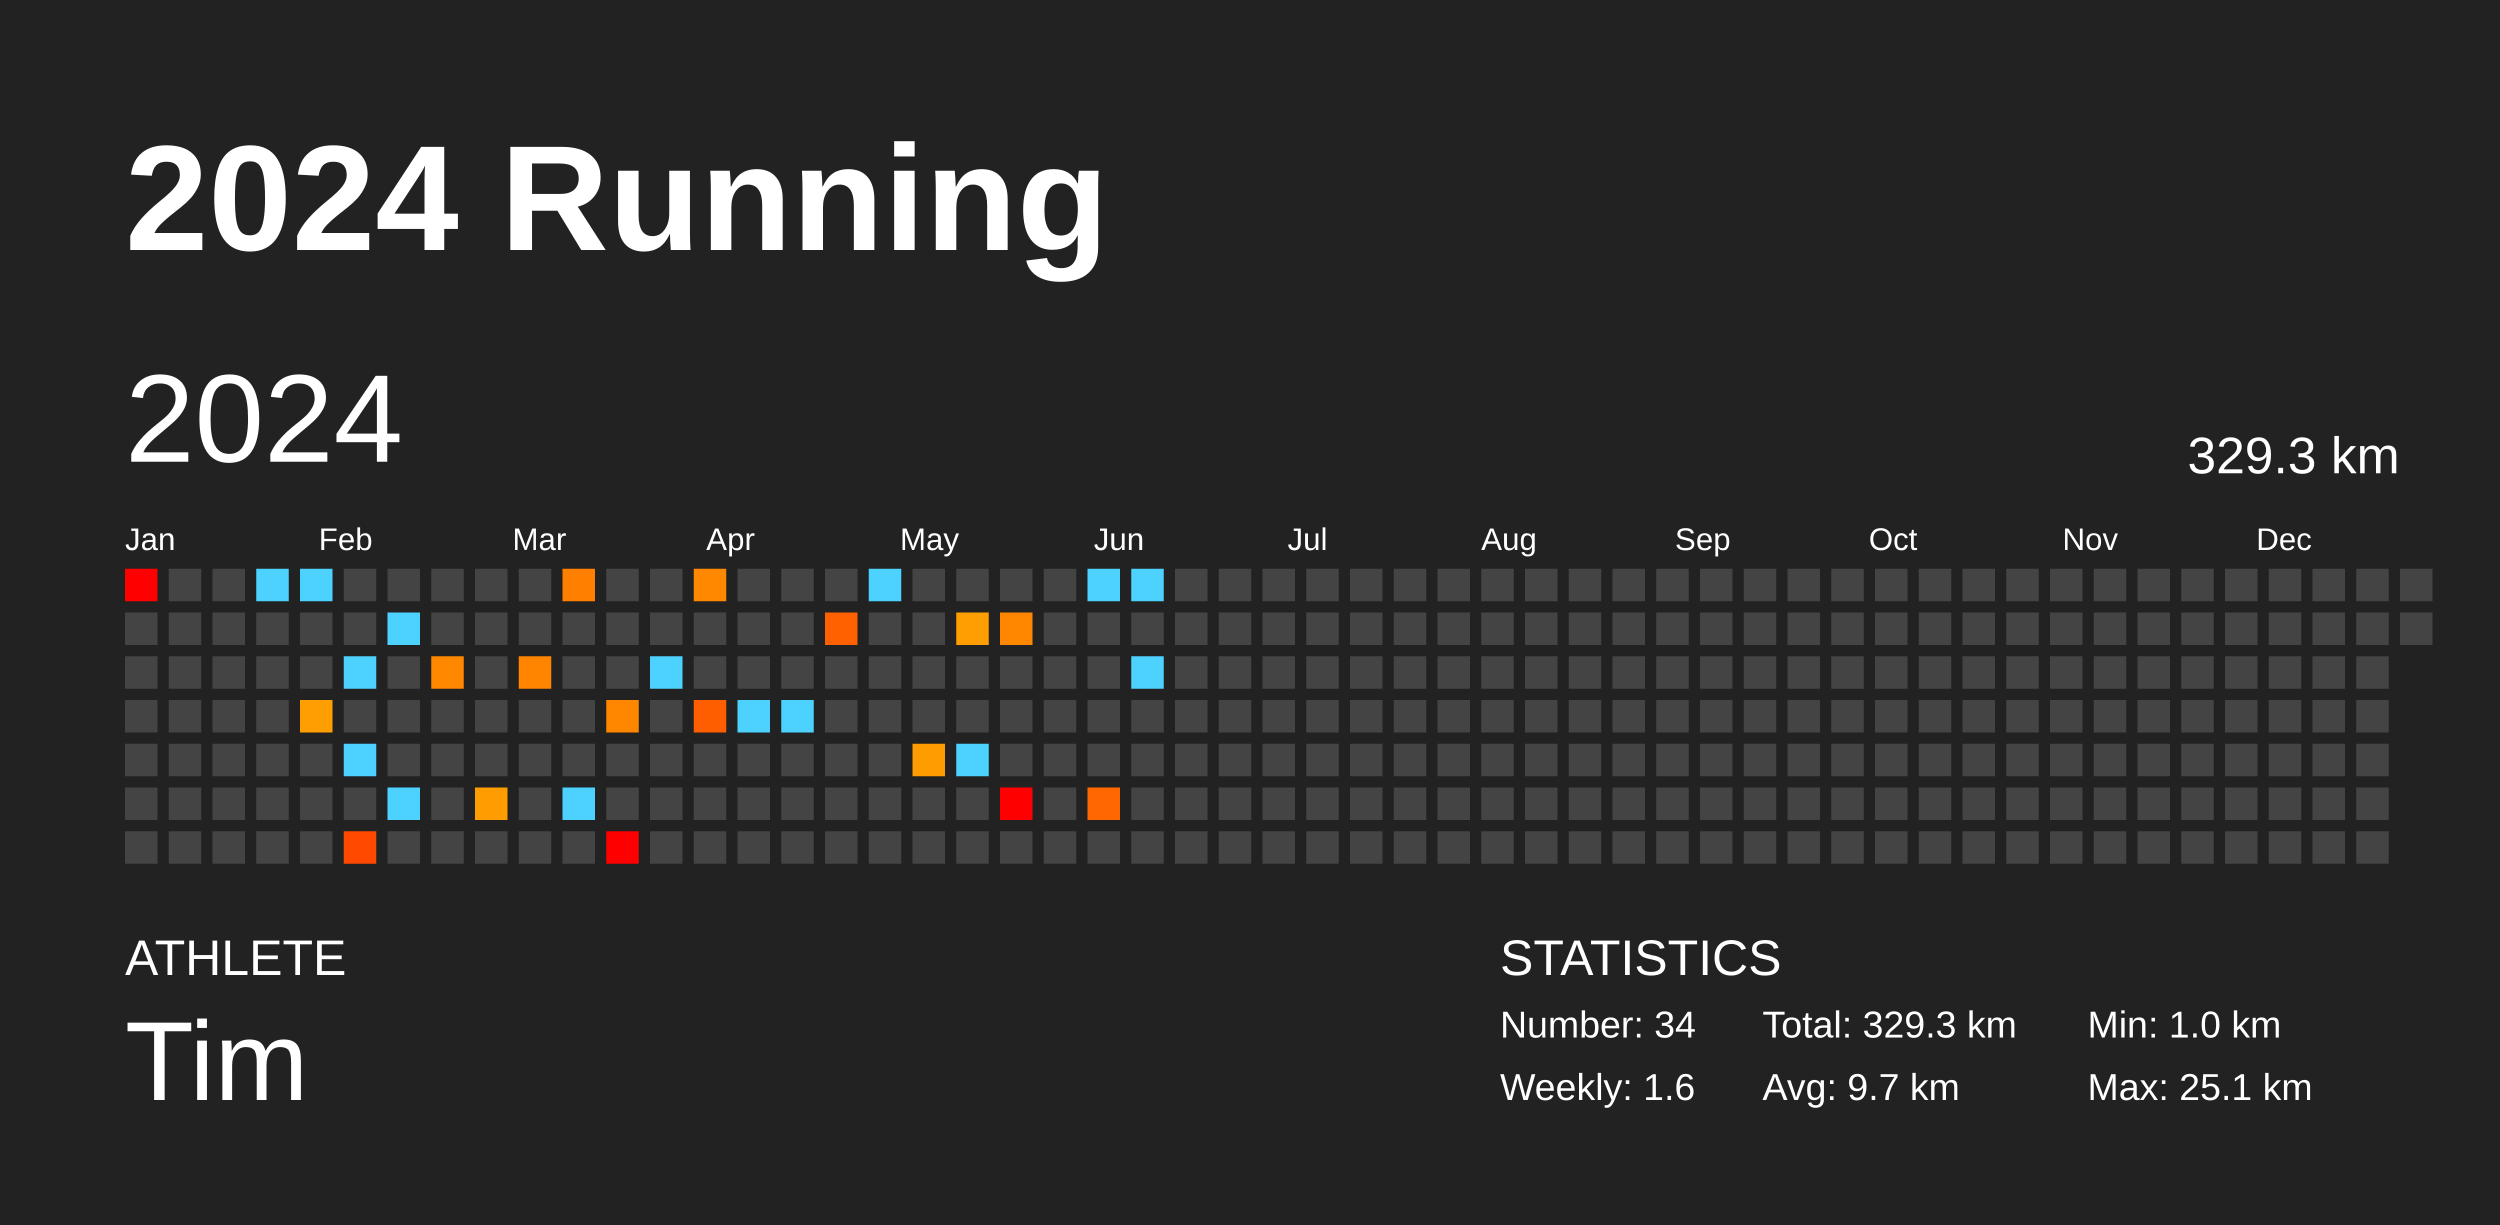
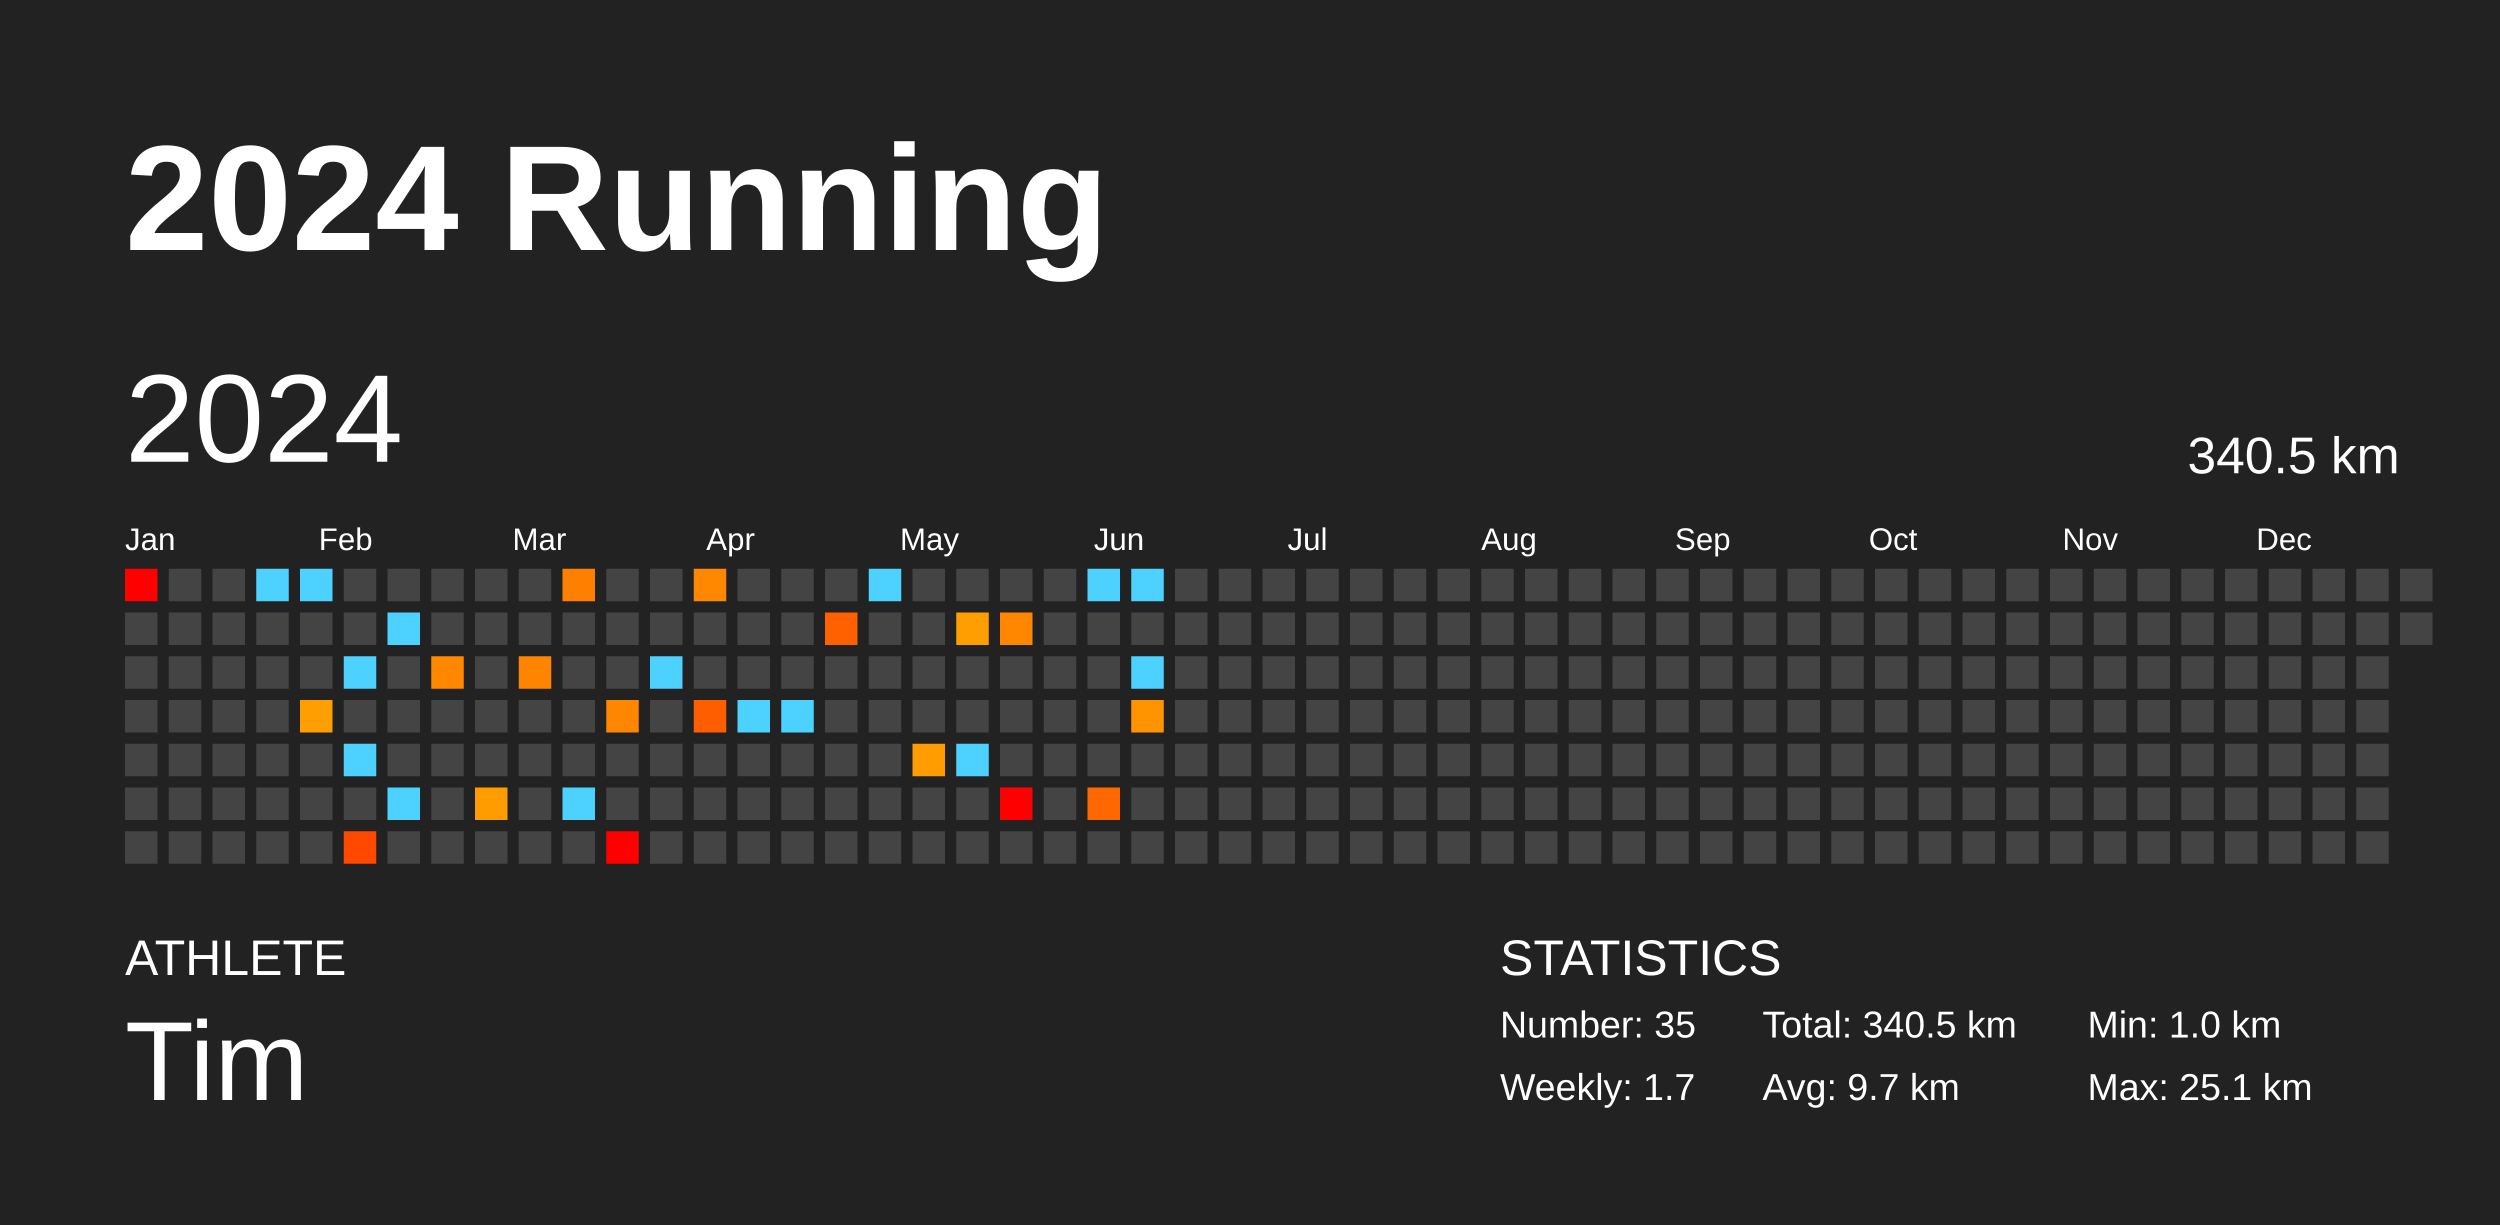
<svg xmlns="http://www.w3.org/2000/svg" baseProfile="full" height="98mm" version="1.1" viewBox="0,0,200,98" width="200mm">
  <defs />
  <rect fill="#222222" height="98" width="200" x="0" y="0" />
  <text fill="#FFFFFF" style="font-size:12px; font-family:Arial; font-weight:bold;" x="10" y="20">2024 Running</text>
  <text fill="#FFFFFF" style="font-size:4px; font-family:Arial" x="10" y="78">ATHLETE</text>
  <text fill="#FFFFFF" style="font-size:9px; font-family:Arial" x="10" y="88">Tim</text>
  <text fill="#FFFFFF" style="font-size:4px; font-family:Arial" x="120" y="78">STATISTICS</text>
-   <text fill="#FFFFFF" style="font-size:3px; font-family:Arial" x="120" y="83">Number: 34</text>
-   <text fill="#FFFFFF" style="font-size:3px; font-family:Arial" x="120" y="88">Weekly: 1.6</text>
-   <text fill="#FFFFFF" style="font-size:3px; font-family:Arial" x="141" y="83">Total: 329.3 km</text>
+   <text fill="#FFFFFF" style="font-size:3px; font-family:Arial" x="120" y="83">Number: 35</text>
+   <text fill="#FFFFFF" style="font-size:3px; font-family:Arial" x="120" y="88">Weekly: 1.7</text>
+   <text fill="#FFFFFF" style="font-size:3px; font-family:Arial" x="141" y="83">Total: 340.5 km</text>
  <text fill="#FFFFFF" style="font-size:3px; font-family:Arial" x="141" y="88">Avg: 9.7 km</text>
  <text fill="#FFFFFF" style="font-size:3px; font-family:Arial" x="167" y="83">Min: 1.0 km</text>
  <text fill="#FFFFFF" style="font-size:3px; font-family:Arial" x="167" y="88">Max: 25.1 km</text>
  <text dominant-baseline="hanging" fill="#FFFFFF" style="font-size:10.0px; font-family:Arial;" x="10" y="30">2024</text>
-   <text dominant-baseline="hanging" fill="#FFFFFF" style="font-size:4.125px; font-family:Arial;" x="175" y="35">329.3 km</text>
+   <text dominant-baseline="hanging" fill="#FFFFFF" style="font-size:4.125px; font-family:Arial;" x="175" y="35">340.5 km</text>
  <text fill="#FFFFFF" style="font-size:2.5px; font-family:Arial" x="10.0" y="44">Jan</text>
  <text fill="#FFFFFF" style="font-size:2.5px; font-family:Arial" x="25.5" y="44">Feb</text>
  <text fill="#FFFFFF" style="font-size:2.5px; font-family:Arial" x="41.0" y="44">Mar</text>
  <text fill="#FFFFFF" style="font-size:2.5px; font-family:Arial" x="56.5" y="44">Apr</text>
  <text fill="#FFFFFF" style="font-size:2.5px; font-family:Arial" x="72.0" y="44">May</text>
  <text fill="#FFFFFF" style="font-size:2.5px; font-family:Arial" x="87.5" y="44">Jun</text>
  <text fill="#FFFFFF" style="font-size:2.5px; font-family:Arial" x="103.0" y="44">Jul</text>
  <text fill="#FFFFFF" style="font-size:2.5px; font-family:Arial" x="118.5" y="44">Aug</text>
  <text fill="#FFFFFF" style="font-size:2.5px; font-family:Arial" x="134.0" y="44">Sep</text>
  <text fill="#FFFFFF" style="font-size:2.5px; font-family:Arial" x="149.5" y="44">Oct</text>
  <text fill="#FFFFFF" style="font-size:2.5px; font-family:Arial" x="165.0" y="44">Nov</text>
  <text fill="#FFFFFF" style="font-size:2.5px; font-family:Arial" x="180.5" y="44">Dec</text>
  <rect fill="red" height="2.6" width="2.6" x="10.0" y="45.5" />
  <rect fill="#444444" height="2.6" width="2.6" x="10.0" y="49.0" />
  <rect fill="#444444" height="2.6" width="2.6" x="10.0" y="52.5" />
  <rect fill="#444444" height="2.6" width="2.6" x="10.0" y="56.0" />
  <rect fill="#444444" height="2.6" width="2.6" x="10.0" y="59.5" />
  <rect fill="#444444" height="2.6" width="2.6" x="10.0" y="63.0" />
  <rect fill="#444444" height="2.6" width="2.6" x="10.0" y="66.5" />
  <rect fill="#444444" height="2.6" width="2.6" x="13.5" y="45.5" />
  <rect fill="#444444" height="2.6" width="2.6" x="13.5" y="49.0" />
  <rect fill="#444444" height="2.6" width="2.6" x="13.5" y="52.5" />
  <rect fill="#444444" height="2.6" width="2.6" x="13.5" y="56.0" />
  <rect fill="#444444" height="2.6" width="2.6" x="13.5" y="59.5" />
  <rect fill="#444444" height="2.6" width="2.6" x="13.5" y="63.0" />
  <rect fill="#444444" height="2.6" width="2.6" x="13.5" y="66.5" />
  <rect fill="#444444" height="2.6" width="2.6" x="17.0" y="45.5" />
  <rect fill="#444444" height="2.6" width="2.6" x="17.0" y="49.0" />
  <rect fill="#444444" height="2.6" width="2.6" x="17.0" y="52.5" />
  <rect fill="#444444" height="2.6" width="2.6" x="17.0" y="56.0" />
  <rect fill="#444444" height="2.6" width="2.6" x="17.0" y="59.5" />
  <rect fill="#444444" height="2.6" width="2.6" x="17.0" y="63.0" />
  <rect fill="#444444" height="2.6" width="2.6" x="17.0" y="66.5" />
  <rect fill="#4dd2ff" height="2.6" width="2.6" x="20.5" y="45.5" />
  <rect fill="#444444" height="2.6" width="2.6" x="20.5" y="49.0" />
  <rect fill="#444444" height="2.6" width="2.6" x="20.5" y="52.5" />
  <rect fill="#444444" height="2.6" width="2.6" x="20.5" y="56.0" />
  <rect fill="#444444" height="2.6" width="2.6" x="20.5" y="59.5" />
  <rect fill="#444444" height="2.6" width="2.6" x="20.5" y="63.0" />
  <rect fill="#444444" height="2.6" width="2.6" x="20.5" y="66.5" />
  <rect fill="#4dd2ff" height="2.6" width="2.6" x="24.0" y="45.5" />
  <rect fill="#444444" height="2.6" width="2.6" x="24.0" y="49.0" />
  <rect fill="#444444" height="2.6" width="2.6" x="24.0" y="52.5" />
  <rect fill="#ff9e00" height="2.6" width="2.6" x="24.0" y="56.0" />
  <rect fill="#444444" height="2.6" width="2.6" x="24.0" y="59.5" />
  <rect fill="#444444" height="2.6" width="2.6" x="24.0" y="63.0" />
  <rect fill="#444444" height="2.6" width="2.6" x="24.0" y="66.5" />
  <rect fill="#444444" height="2.6" width="2.6" x="27.5" y="45.5" />
  <rect fill="#444444" height="2.6" width="2.6" x="27.5" y="49.0" />
  <rect fill="#4dd2ff" height="2.6" width="2.6" x="27.5" y="52.5" />
  <rect fill="#444444" height="2.6" width="2.6" x="27.5" y="56.0" />
  <rect fill="#4dd2ff" height="2.6" width="2.6" x="27.5" y="59.5" />
  <rect fill="#444444" height="2.6" width="2.6" x="27.5" y="63.0" />
  <rect fill="#ff4800" height="2.6" width="2.6" x="27.5" y="66.5" />
  <rect fill="#444444" height="2.6" width="2.6" x="31.0" y="45.5" />
  <rect fill="#4dd2ff" height="2.6" width="2.6" x="31.0" y="49.0" />
  <rect fill="#444444" height="2.6" width="2.6" x="31.0" y="52.5" />
  <rect fill="#444444" height="2.6" width="2.6" x="31.0" y="56.0" />
  <rect fill="#444444" height="2.6" width="2.6" x="31.0" y="59.5" />
  <rect fill="#4dd2ff" height="2.6" width="2.6" x="31.0" y="63.0" />
  <rect fill="#444444" height="2.6" width="2.6" x="31.0" y="66.5" />
  <rect fill="#444444" height="2.6" width="2.6" x="34.5" y="45.5" />
  <rect fill="#444444" height="2.6" width="2.6" x="34.5" y="49.0" />
  <rect fill="#ff8800" height="2.6" width="2.6" x="34.5" y="52.5" />
  <rect fill="#444444" height="2.6" width="2.6" x="34.5" y="56.0" />
  <rect fill="#444444" height="2.6" width="2.6" x="34.5" y="59.5" />
  <rect fill="#444444" height="2.6" width="2.6" x="34.5" y="63.0" />
  <rect fill="#444444" height="2.6" width="2.6" x="34.5" y="66.5" />
  <rect fill="#444444" height="2.6" width="2.6" x="38.0" y="45.5" />
  <rect fill="#444444" height="2.6" width="2.6" x="38.0" y="49.0" />
  <rect fill="#444444" height="2.6" width="2.6" x="38.0" y="52.5" />
  <rect fill="#444444" height="2.6" width="2.6" x="38.0" y="56.0" />
  <rect fill="#444444" height="2.6" width="2.6" x="38.0" y="59.5" />
  <rect fill="#ff9c00" height="2.6" width="2.6" x="38.0" y="63.0" />
  <rect fill="#444444" height="2.6" width="2.6" x="38.0" y="66.5" />
  <rect fill="#444444" height="2.6" width="2.6" x="41.5" y="45.5" />
  <rect fill="#444444" height="2.6" width="2.6" x="41.5" y="49.0" />
  <rect fill="#ff8400" height="2.6" width="2.6" x="41.5" y="52.5" />
  <rect fill="#444444" height="2.6" width="2.6" x="41.5" y="56.0" />
  <rect fill="#444444" height="2.6" width="2.6" x="41.5" y="59.5" />
  <rect fill="#444444" height="2.6" width="2.6" x="41.5" y="63.0" />
  <rect fill="#444444" height="2.6" width="2.6" x="41.5" y="66.5" />
  <rect fill="#ff7f00" height="2.6" width="2.6" x="45.0" y="45.5" />
  <rect fill="#444444" height="2.6" width="2.6" x="45.0" y="49.0" />
  <rect fill="#444444" height="2.6" width="2.6" x="45.0" y="52.5" />
  <rect fill="#444444" height="2.6" width="2.6" x="45.0" y="56.0" />
  <rect fill="#444444" height="2.6" width="2.6" x="45.0" y="59.5" />
  <rect fill="#4dd2ff" height="2.6" width="2.6" x="45.0" y="63.0" />
  <rect fill="#444444" height="2.6" width="2.6" x="45.0" y="66.5" />
  <rect fill="#444444" height="2.6" width="2.6" x="48.5" y="45.5" />
  <rect fill="#444444" height="2.6" width="2.6" x="48.5" y="49.0" />
  <rect fill="#444444" height="2.6" width="2.6" x="48.5" y="52.5" />
  <rect fill="#ff8700" height="2.6" width="2.6" x="48.5" y="56.0" />
  <rect fill="#444444" height="2.6" width="2.6" x="48.5" y="59.5" />
  <rect fill="#444444" height="2.6" width="2.6" x="48.5" y="63.0" />
  <rect fill="red" height="2.6" width="2.6" x="48.5" y="66.5" />
  <rect fill="#444444" height="2.6" width="2.6" x="52.0" y="45.5" />
  <rect fill="#444444" height="2.6" width="2.6" x="52.0" y="49.0" />
  <rect fill="#4dd2ff" height="2.6" width="2.6" x="52.0" y="52.5" />
  <rect fill="#444444" height="2.6" width="2.6" x="52.0" y="56.0" />
  <rect fill="#444444" height="2.6" width="2.6" x="52.0" y="59.5" />
  <rect fill="#444444" height="2.6" width="2.6" x="52.0" y="63.0" />
  <rect fill="#444444" height="2.6" width="2.6" x="52.0" y="66.5" />
  <rect fill="#ff8800" height="2.6" width="2.6" x="55.5" y="45.5" />
  <rect fill="#444444" height="2.6" width="2.6" x="55.5" y="49.0" />
  <rect fill="#444444" height="2.6" width="2.6" x="55.5" y="52.5" />
  <rect fill="#ff5e00" height="2.6" width="2.6" x="55.5" y="56.0" />
  <rect fill="#444444" height="2.6" width="2.6" x="55.5" y="59.5" />
  <rect fill="#444444" height="2.6" width="2.6" x="55.5" y="63.0" />
  <rect fill="#444444" height="2.6" width="2.6" x="55.5" y="66.5" />
  <rect fill="#444444" height="2.6" width="2.6" x="59.0" y="45.5" />
  <rect fill="#444444" height="2.6" width="2.6" x="59.0" y="49.0" />
  <rect fill="#444444" height="2.6" width="2.6" x="59.0" y="52.5" />
  <rect fill="#4dd2ff" height="2.6" width="2.6" x="59.0" y="56.0" />
  <rect fill="#444444" height="2.6" width="2.6" x="59.0" y="59.5" />
  <rect fill="#444444" height="2.6" width="2.6" x="59.0" y="63.0" />
  <rect fill="#444444" height="2.6" width="2.6" x="59.0" y="66.5" />
  <rect fill="#444444" height="2.6" width="2.6" x="62.5" y="45.5" />
  <rect fill="#444444" height="2.6" width="2.6" x="62.5" y="49.0" />
  <rect fill="#444444" height="2.6" width="2.6" x="62.5" y="52.5" />
  <rect fill="#4dd2ff" height="2.6" width="2.6" x="62.5" y="56.0" />
  <rect fill="#444444" height="2.6" width="2.6" x="62.5" y="59.5" />
  <rect fill="#444444" height="2.6" width="2.6" x="62.5" y="63.0" />
  <rect fill="#444444" height="2.6" width="2.6" x="62.5" y="66.5" />
  <rect fill="#444444" height="2.6" width="2.6" x="66.0" y="45.5" />
  <rect fill="#ff6000" height="2.6" width="2.6" x="66.0" y="49.0" />
  <rect fill="#444444" height="2.6" width="2.6" x="66.0" y="52.5" />
  <rect fill="#444444" height="2.6" width="2.6" x="66.0" y="56.0" />
  <rect fill="#444444" height="2.6" width="2.6" x="66.0" y="59.5" />
  <rect fill="#444444" height="2.6" width="2.6" x="66.0" y="63.0" />
  <rect fill="#444444" height="2.6" width="2.6" x="66.0" y="66.5" />
  <rect fill="#4dd2ff" height="2.6" width="2.6" x="69.5" y="45.5" />
  <rect fill="#444444" height="2.6" width="2.6" x="69.5" y="49.0" />
  <rect fill="#444444" height="2.6" width="2.6" x="69.5" y="52.5" />
  <rect fill="#444444" height="2.6" width="2.6" x="69.5" y="56.0" />
  <rect fill="#444444" height="2.6" width="2.6" x="69.5" y="59.5" />
  <rect fill="#444444" height="2.6" width="2.6" x="69.5" y="63.0" />
  <rect fill="#444444" height="2.6" width="2.6" x="69.5" y="66.5" />
  <rect fill="#444444" height="2.6" width="2.6" x="73.0" y="45.5" />
  <rect fill="#444444" height="2.6" width="2.6" x="73.0" y="49.0" />
  <rect fill="#444444" height="2.6" width="2.6" x="73.0" y="52.5" />
  <rect fill="#444444" height="2.6" width="2.6" x="73.0" y="56.0" />
  <rect fill="#ff9c00" height="2.6" width="2.6" x="73.0" y="59.5" />
  <rect fill="#444444" height="2.6" width="2.6" x="73.0" y="63.0" />
  <rect fill="#444444" height="2.6" width="2.6" x="73.0" y="66.5" />
  <rect fill="#444444" height="2.6" width="2.6" x="76.5" y="45.5" />
  <rect fill="#ff9e00" height="2.6" width="2.6" x="76.5" y="49.0" />
  <rect fill="#444444" height="2.6" width="2.6" x="76.5" y="52.5" />
  <rect fill="#444444" height="2.6" width="2.6" x="76.5" y="56.0" />
  <rect fill="#4dd2ff" height="2.6" width="2.6" x="76.5" y="59.5" />
  <rect fill="#444444" height="2.6" width="2.6" x="76.5" y="63.0" />
  <rect fill="#444444" height="2.6" width="2.6" x="76.5" y="66.5" />
  <rect fill="#444444" height="2.6" width="2.6" x="80.0" y="45.5" />
  <rect fill="#ff8700" height="2.6" width="2.6" x="80.0" y="49.0" />
  <rect fill="#444444" height="2.6" width="2.6" x="80.0" y="52.5" />
  <rect fill="#444444" height="2.6" width="2.6" x="80.0" y="56.0" />
  <rect fill="#444444" height="2.6" width="2.6" x="80.0" y="59.5" />
  <rect fill="red" height="2.6" width="2.6" x="80.0" y="63.0" />
  <rect fill="#444444" height="2.6" width="2.6" x="80.0" y="66.5" />
  <rect fill="#444444" height="2.6" width="2.6" x="83.5" y="45.5" />
  <rect fill="#444444" height="2.6" width="2.6" x="83.5" y="49.0" />
  <rect fill="#444444" height="2.6" width="2.6" x="83.5" y="52.5" />
  <rect fill="#444444" height="2.6" width="2.6" x="83.5" y="56.0" />
  <rect fill="#444444" height="2.6" width="2.6" x="83.5" y="59.5" />
  <rect fill="#444444" height="2.6" width="2.6" x="83.5" y="63.0" />
  <rect fill="#444444" height="2.6" width="2.6" x="83.5" y="66.5" />
  <rect fill="#4dd2ff" height="2.6" width="2.6" x="87.0" y="45.5" />
  <rect fill="#444444" height="2.6" width="2.6" x="87.0" y="49.0" />
  <rect fill="#444444" height="2.6" width="2.6" x="87.0" y="52.5" />
  <rect fill="#444444" height="2.6" width="2.6" x="87.0" y="56.0" />
  <rect fill="#444444" height="2.6" width="2.6" x="87.0" y="59.5" />
  <rect fill="#ff6700" height="2.6" width="2.6" x="87.0" y="63.0" />
  <rect fill="#444444" height="2.6" width="2.6" x="87.0" y="66.5" />
  <rect fill="#4dd2ff" height="2.6" width="2.6" x="90.5" y="45.5" />
  <rect fill="#444444" height="2.6" width="2.6" x="90.5" y="49.0" />
  <rect fill="#4dd2ff" height="2.6" width="2.6" x="90.5" y="52.5" />
-   <rect fill="#444444" height="2.6" width="2.6" x="90.5" y="56.0" />
+   <rect fill="#ff9300" height="2.6" width="2.6" x="90.5" y="56.0" />
  <rect fill="#444444" height="2.6" width="2.6" x="90.5" y="59.5" />
  <rect fill="#444444" height="2.6" width="2.6" x="90.5" y="63.0" />
  <rect fill="#444444" height="2.6" width="2.6" x="90.5" y="66.5" />
  <rect fill="#444444" height="2.6" width="2.6" x="94.0" y="45.5" />
  <rect fill="#444444" height="2.6" width="2.6" x="94.0" y="49.0" />
  <rect fill="#444444" height="2.6" width="2.6" x="94.0" y="52.5" />
  <rect fill="#444444" height="2.6" width="2.6" x="94.0" y="56.0" />
  <rect fill="#444444" height="2.6" width="2.6" x="94.0" y="59.5" />
  <rect fill="#444444" height="2.6" width="2.6" x="94.0" y="63.0" />
  <rect fill="#444444" height="2.6" width="2.6" x="94.0" y="66.5" />
  <rect fill="#444444" height="2.6" width="2.6" x="97.5" y="45.5" />
  <rect fill="#444444" height="2.6" width="2.6" x="97.5" y="49.0" />
  <rect fill="#444444" height="2.6" width="2.6" x="97.5" y="52.5" />
  <rect fill="#444444" height="2.6" width="2.6" x="97.5" y="56.0" />
  <rect fill="#444444" height="2.6" width="2.6" x="97.5" y="59.5" />
  <rect fill="#444444" height="2.6" width="2.6" x="97.5" y="63.0" />
  <rect fill="#444444" height="2.6" width="2.6" x="97.5" y="66.5" />
  <rect fill="#444444" height="2.6" width="2.6" x="101.0" y="45.5" />
  <rect fill="#444444" height="2.6" width="2.6" x="101.0" y="49.0" />
  <rect fill="#444444" height="2.6" width="2.6" x="101.0" y="52.5" />
  <rect fill="#444444" height="2.6" width="2.6" x="101.0" y="56.0" />
  <rect fill="#444444" height="2.6" width="2.6" x="101.0" y="59.5" />
  <rect fill="#444444" height="2.6" width="2.6" x="101.0" y="63.0" />
  <rect fill="#444444" height="2.6" width="2.6" x="101.0" y="66.5" />
  <rect fill="#444444" height="2.6" width="2.6" x="104.5" y="45.5" />
  <rect fill="#444444" height="2.6" width="2.6" x="104.5" y="49.0" />
  <rect fill="#444444" height="2.6" width="2.6" x="104.5" y="52.5" />
  <rect fill="#444444" height="2.6" width="2.6" x="104.5" y="56.0" />
  <rect fill="#444444" height="2.6" width="2.6" x="104.5" y="59.5" />
  <rect fill="#444444" height="2.6" width="2.6" x="104.5" y="63.0" />
  <rect fill="#444444" height="2.6" width="2.6" x="104.5" y="66.5" />
  <rect fill="#444444" height="2.6" width="2.6" x="108.0" y="45.5" />
  <rect fill="#444444" height="2.6" width="2.6" x="108.0" y="49.0" />
  <rect fill="#444444" height="2.6" width="2.6" x="108.0" y="52.5" />
  <rect fill="#444444" height="2.6" width="2.6" x="108.0" y="56.0" />
  <rect fill="#444444" height="2.6" width="2.6" x="108.0" y="59.5" />
  <rect fill="#444444" height="2.6" width="2.6" x="108.0" y="63.0" />
  <rect fill="#444444" height="2.6" width="2.6" x="108.0" y="66.5" />
  <rect fill="#444444" height="2.6" width="2.6" x="111.5" y="45.5" />
  <rect fill="#444444" height="2.6" width="2.6" x="111.5" y="49.0" />
  <rect fill="#444444" height="2.6" width="2.6" x="111.5" y="52.5" />
  <rect fill="#444444" height="2.6" width="2.6" x="111.5" y="56.0" />
  <rect fill="#444444" height="2.6" width="2.6" x="111.5" y="59.5" />
  <rect fill="#444444" height="2.6" width="2.6" x="111.5" y="63.0" />
  <rect fill="#444444" height="2.6" width="2.6" x="111.5" y="66.5" />
  <rect fill="#444444" height="2.6" width="2.6" x="115.0" y="45.5" />
  <rect fill="#444444" height="2.6" width="2.6" x="115.0" y="49.0" />
  <rect fill="#444444" height="2.6" width="2.6" x="115.0" y="52.5" />
  <rect fill="#444444" height="2.6" width="2.6" x="115.0" y="56.0" />
  <rect fill="#444444" height="2.6" width="2.6" x="115.0" y="59.5" />
  <rect fill="#444444" height="2.6" width="2.6" x="115.0" y="63.0" />
  <rect fill="#444444" height="2.6" width="2.6" x="115.0" y="66.5" />
  <rect fill="#444444" height="2.6" width="2.6" x="118.5" y="45.5" />
  <rect fill="#444444" height="2.6" width="2.6" x="118.5" y="49.0" />
  <rect fill="#444444" height="2.6" width="2.6" x="118.5" y="52.5" />
  <rect fill="#444444" height="2.6" width="2.6" x="118.5" y="56.0" />
  <rect fill="#444444" height="2.6" width="2.6" x="118.5" y="59.5" />
  <rect fill="#444444" height="2.6" width="2.6" x="118.5" y="63.0" />
  <rect fill="#444444" height="2.6" width="2.6" x="118.5" y="66.5" />
  <rect fill="#444444" height="2.6" width="2.6" x="122.0" y="45.5" />
  <rect fill="#444444" height="2.6" width="2.6" x="122.0" y="49.0" />
  <rect fill="#444444" height="2.6" width="2.6" x="122.0" y="52.5" />
  <rect fill="#444444" height="2.6" width="2.6" x="122.0" y="56.0" />
  <rect fill="#444444" height="2.6" width="2.6" x="122.0" y="59.5" />
  <rect fill="#444444" height="2.6" width="2.6" x="122.0" y="63.0" />
  <rect fill="#444444" height="2.6" width="2.6" x="122.0" y="66.5" />
  <rect fill="#444444" height="2.6" width="2.6" x="125.5" y="45.5" />
  <rect fill="#444444" height="2.6" width="2.6" x="125.5" y="49.0" />
  <rect fill="#444444" height="2.6" width="2.6" x="125.5" y="52.5" />
  <rect fill="#444444" height="2.6" width="2.6" x="125.5" y="56.0" />
  <rect fill="#444444" height="2.6" width="2.6" x="125.5" y="59.5" />
  <rect fill="#444444" height="2.6" width="2.6" x="125.5" y="63.0" />
  <rect fill="#444444" height="2.6" width="2.6" x="125.5" y="66.5" />
  <rect fill="#444444" height="2.6" width="2.6" x="129.0" y="45.5" />
  <rect fill="#444444" height="2.6" width="2.6" x="129.0" y="49.0" />
  <rect fill="#444444" height="2.6" width="2.6" x="129.0" y="52.5" />
  <rect fill="#444444" height="2.6" width="2.6" x="129.0" y="56.0" />
  <rect fill="#444444" height="2.6" width="2.6" x="129.0" y="59.5" />
  <rect fill="#444444" height="2.6" width="2.6" x="129.0" y="63.0" />
  <rect fill="#444444" height="2.6" width="2.6" x="129.0" y="66.5" />
  <rect fill="#444444" height="2.6" width="2.6" x="132.5" y="45.5" />
  <rect fill="#444444" height="2.6" width="2.6" x="132.5" y="49.0" />
  <rect fill="#444444" height="2.6" width="2.6" x="132.5" y="52.5" />
  <rect fill="#444444" height="2.6" width="2.6" x="132.5" y="56.0" />
  <rect fill="#444444" height="2.6" width="2.6" x="132.5" y="59.5" />
  <rect fill="#444444" height="2.6" width="2.6" x="132.5" y="63.0" />
  <rect fill="#444444" height="2.6" width="2.6" x="132.5" y="66.5" />
  <rect fill="#444444" height="2.6" width="2.6" x="136.0" y="45.5" />
  <rect fill="#444444" height="2.6" width="2.6" x="136.0" y="49.0" />
  <rect fill="#444444" height="2.6" width="2.6" x="136.0" y="52.5" />
  <rect fill="#444444" height="2.6" width="2.6" x="136.0" y="56.0" />
  <rect fill="#444444" height="2.6" width="2.6" x="136.0" y="59.5" />
  <rect fill="#444444" height="2.6" width="2.6" x="136.0" y="63.0" />
  <rect fill="#444444" height="2.6" width="2.6" x="136.0" y="66.5" />
  <rect fill="#444444" height="2.6" width="2.6" x="139.5" y="45.5" />
  <rect fill="#444444" height="2.6" width="2.6" x="139.5" y="49.0" />
  <rect fill="#444444" height="2.6" width="2.6" x="139.5" y="52.5" />
  <rect fill="#444444" height="2.6" width="2.6" x="139.5" y="56.0" />
  <rect fill="#444444" height="2.6" width="2.6" x="139.5" y="59.5" />
  <rect fill="#444444" height="2.6" width="2.6" x="139.5" y="63.0" />
  <rect fill="#444444" height="2.6" width="2.6" x="139.5" y="66.5" />
  <rect fill="#444444" height="2.6" width="2.6" x="143.0" y="45.5" />
  <rect fill="#444444" height="2.6" width="2.6" x="143.0" y="49.0" />
  <rect fill="#444444" height="2.6" width="2.6" x="143.0" y="52.5" />
  <rect fill="#444444" height="2.6" width="2.6" x="143.0" y="56.0" />
  <rect fill="#444444" height="2.6" width="2.6" x="143.0" y="59.5" />
  <rect fill="#444444" height="2.6" width="2.6" x="143.0" y="63.0" />
  <rect fill="#444444" height="2.6" width="2.6" x="143.0" y="66.5" />
  <rect fill="#444444" height="2.6" width="2.6" x="146.5" y="45.5" />
  <rect fill="#444444" height="2.6" width="2.6" x="146.5" y="49.0" />
  <rect fill="#444444" height="2.6" width="2.6" x="146.5" y="52.5" />
  <rect fill="#444444" height="2.6" width="2.6" x="146.5" y="56.0" />
  <rect fill="#444444" height="2.6" width="2.6" x="146.5" y="59.5" />
  <rect fill="#444444" height="2.6" width="2.6" x="146.5" y="63.0" />
  <rect fill="#444444" height="2.6" width="2.6" x="146.5" y="66.5" />
  <rect fill="#444444" height="2.6" width="2.6" x="150.0" y="45.5" />
  <rect fill="#444444" height="2.6" width="2.6" x="150.0" y="49.0" />
  <rect fill="#444444" height="2.6" width="2.6" x="150.0" y="52.5" />
  <rect fill="#444444" height="2.6" width="2.6" x="150.0" y="56.0" />
  <rect fill="#444444" height="2.6" width="2.6" x="150.0" y="59.5" />
  <rect fill="#444444" height="2.6" width="2.6" x="150.0" y="63.0" />
  <rect fill="#444444" height="2.6" width="2.6" x="150.0" y="66.5" />
  <rect fill="#444444" height="2.6" width="2.6" x="153.5" y="45.5" />
  <rect fill="#444444" height="2.6" width="2.6" x="153.5" y="49.0" />
  <rect fill="#444444" height="2.6" width="2.6" x="153.5" y="52.5" />
  <rect fill="#444444" height="2.6" width="2.6" x="153.5" y="56.0" />
  <rect fill="#444444" height="2.6" width="2.6" x="153.5" y="59.5" />
  <rect fill="#444444" height="2.6" width="2.6" x="153.5" y="63.0" />
  <rect fill="#444444" height="2.6" width="2.6" x="153.5" y="66.5" />
  <rect fill="#444444" height="2.6" width="2.6" x="157.0" y="45.5" />
  <rect fill="#444444" height="2.6" width="2.6" x="157.0" y="49.0" />
  <rect fill="#444444" height="2.6" width="2.6" x="157.0" y="52.5" />
  <rect fill="#444444" height="2.6" width="2.6" x="157.0" y="56.0" />
  <rect fill="#444444" height="2.6" width="2.6" x="157.0" y="59.5" />
  <rect fill="#444444" height="2.6" width="2.6" x="157.0" y="63.0" />
  <rect fill="#444444" height="2.6" width="2.6" x="157.0" y="66.5" />
  <rect fill="#444444" height="2.6" width="2.6" x="160.5" y="45.5" />
  <rect fill="#444444" height="2.6" width="2.6" x="160.5" y="49.0" />
  <rect fill="#444444" height="2.6" width="2.6" x="160.5" y="52.5" />
  <rect fill="#444444" height="2.6" width="2.6" x="160.5" y="56.0" />
  <rect fill="#444444" height="2.6" width="2.6" x="160.5" y="59.5" />
  <rect fill="#444444" height="2.6" width="2.6" x="160.5" y="63.0" />
  <rect fill="#444444" height="2.6" width="2.6" x="160.5" y="66.5" />
  <rect fill="#444444" height="2.6" width="2.6" x="164.0" y="45.5" />
  <rect fill="#444444" height="2.6" width="2.6" x="164.0" y="49.0" />
  <rect fill="#444444" height="2.6" width="2.6" x="164.0" y="52.5" />
  <rect fill="#444444" height="2.6" width="2.6" x="164.0" y="56.0" />
  <rect fill="#444444" height="2.6" width="2.6" x="164.0" y="59.5" />
  <rect fill="#444444" height="2.6" width="2.6" x="164.0" y="63.0" />
  <rect fill="#444444" height="2.6" width="2.6" x="164.0" y="66.5" />
  <rect fill="#444444" height="2.6" width="2.6" x="167.5" y="45.5" />
  <rect fill="#444444" height="2.6" width="2.6" x="167.5" y="49.0" />
  <rect fill="#444444" height="2.6" width="2.6" x="167.5" y="52.5" />
  <rect fill="#444444" height="2.6" width="2.6" x="167.5" y="56.0" />
  <rect fill="#444444" height="2.6" width="2.6" x="167.5" y="59.5" />
  <rect fill="#444444" height="2.6" width="2.6" x="167.5" y="63.0" />
  <rect fill="#444444" height="2.6" width="2.6" x="167.5" y="66.5" />
  <rect fill="#444444" height="2.6" width="2.6" x="171.0" y="45.5" />
  <rect fill="#444444" height="2.6" width="2.6" x="171.0" y="49.0" />
  <rect fill="#444444" height="2.6" width="2.6" x="171.0" y="52.5" />
  <rect fill="#444444" height="2.6" width="2.6" x="171.0" y="56.0" />
  <rect fill="#444444" height="2.6" width="2.6" x="171.0" y="59.5" />
  <rect fill="#444444" height="2.6" width="2.6" x="171.0" y="63.0" />
  <rect fill="#444444" height="2.6" width="2.6" x="171.0" y="66.5" />
  <rect fill="#444444" height="2.6" width="2.6" x="174.5" y="45.5" />
  <rect fill="#444444" height="2.6" width="2.6" x="174.5" y="49.0" />
  <rect fill="#444444" height="2.6" width="2.6" x="174.5" y="52.5" />
  <rect fill="#444444" height="2.6" width="2.6" x="174.5" y="56.0" />
  <rect fill="#444444" height="2.6" width="2.6" x="174.5" y="59.5" />
  <rect fill="#444444" height="2.6" width="2.6" x="174.5" y="63.0" />
  <rect fill="#444444" height="2.6" width="2.6" x="174.5" y="66.5" />
  <rect fill="#444444" height="2.6" width="2.6" x="178.0" y="45.5" />
  <rect fill="#444444" height="2.6" width="2.6" x="178.0" y="49.0" />
  <rect fill="#444444" height="2.6" width="2.6" x="178.0" y="52.5" />
  <rect fill="#444444" height="2.6" width="2.6" x="178.0" y="56.0" />
  <rect fill="#444444" height="2.6" width="2.6" x="178.0" y="59.5" />
  <rect fill="#444444" height="2.6" width="2.6" x="178.0" y="63.0" />
  <rect fill="#444444" height="2.6" width="2.6" x="178.0" y="66.5" />
  <rect fill="#444444" height="2.6" width="2.6" x="181.5" y="45.5" />
  <rect fill="#444444" height="2.6" width="2.6" x="181.5" y="49.0" />
  <rect fill="#444444" height="2.6" width="2.6" x="181.5" y="52.5" />
  <rect fill="#444444" height="2.6" width="2.6" x="181.5" y="56.0" />
  <rect fill="#444444" height="2.6" width="2.6" x="181.5" y="59.5" />
  <rect fill="#444444" height="2.6" width="2.6" x="181.5" y="63.0" />
  <rect fill="#444444" height="2.6" width="2.6" x="181.5" y="66.5" />
  <rect fill="#444444" height="2.6" width="2.6" x="185.0" y="45.5" />
  <rect fill="#444444" height="2.6" width="2.6" x="185.0" y="49.0" />
  <rect fill="#444444" height="2.6" width="2.6" x="185.0" y="52.5" />
  <rect fill="#444444" height="2.6" width="2.6" x="185.0" y="56.0" />
  <rect fill="#444444" height="2.6" width="2.6" x="185.0" y="59.5" />
  <rect fill="#444444" height="2.6" width="2.6" x="185.0" y="63.0" />
  <rect fill="#444444" height="2.6" width="2.6" x="185.0" y="66.5" />
  <rect fill="#444444" height="2.6" width="2.6" x="188.5" y="45.5" />
  <rect fill="#444444" height="2.6" width="2.6" x="188.5" y="49.0" />
  <rect fill="#444444" height="2.6" width="2.6" x="188.5" y="52.5" />
  <rect fill="#444444" height="2.6" width="2.6" x="188.5" y="56.0" />
  <rect fill="#444444" height="2.6" width="2.6" x="188.5" y="59.5" />
  <rect fill="#444444" height="2.6" width="2.6" x="188.5" y="63.0" />
  <rect fill="#444444" height="2.6" width="2.6" x="188.5" y="66.5" />
  <rect fill="#444444" height="2.6" width="2.6" x="192.0" y="45.5" />
  <rect fill="#444444" height="2.6" width="2.6" x="192.0" y="49.0" />
</svg>
